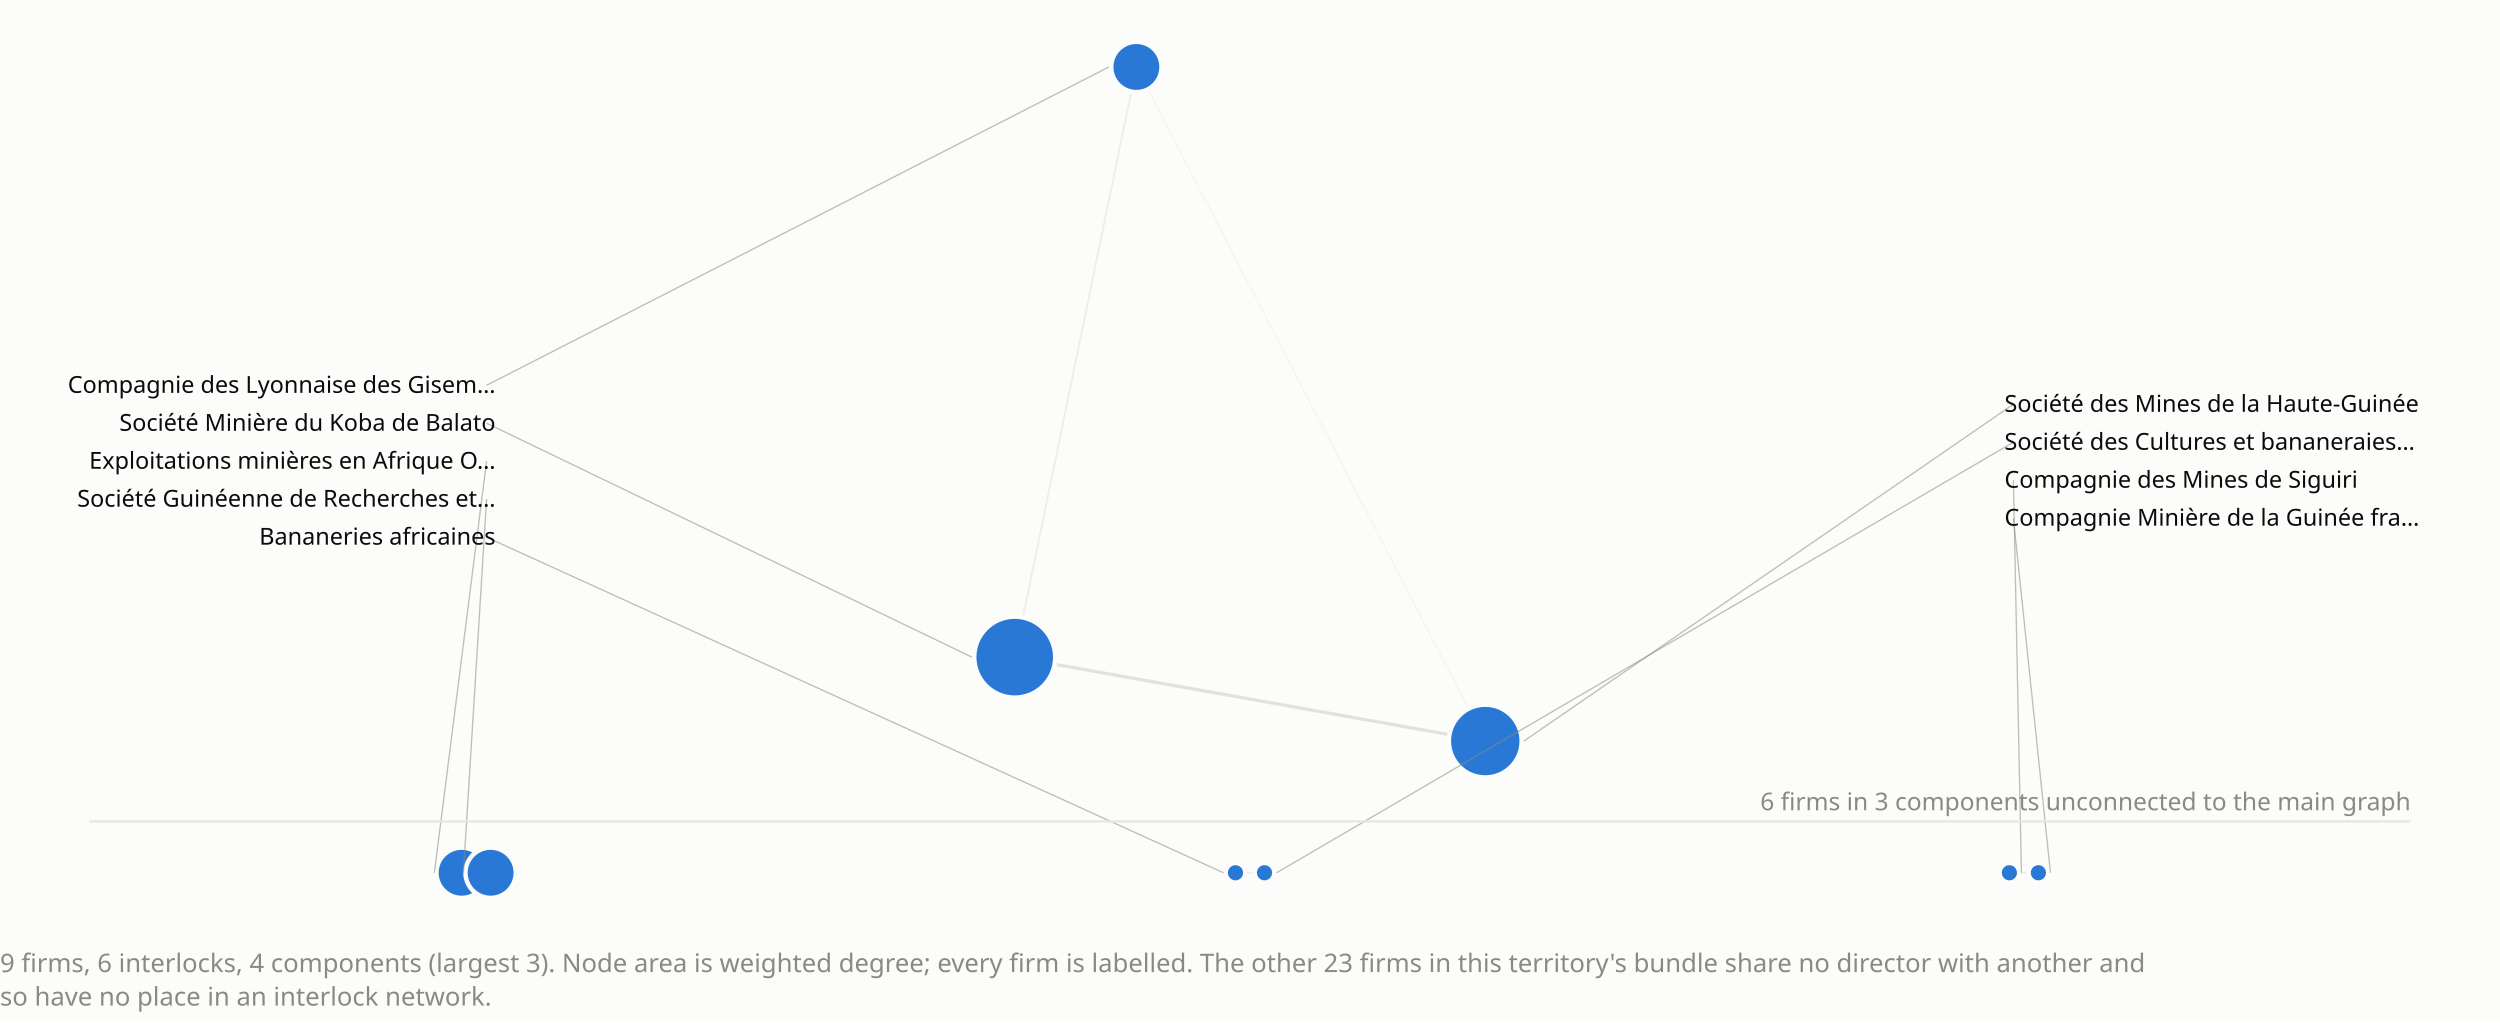
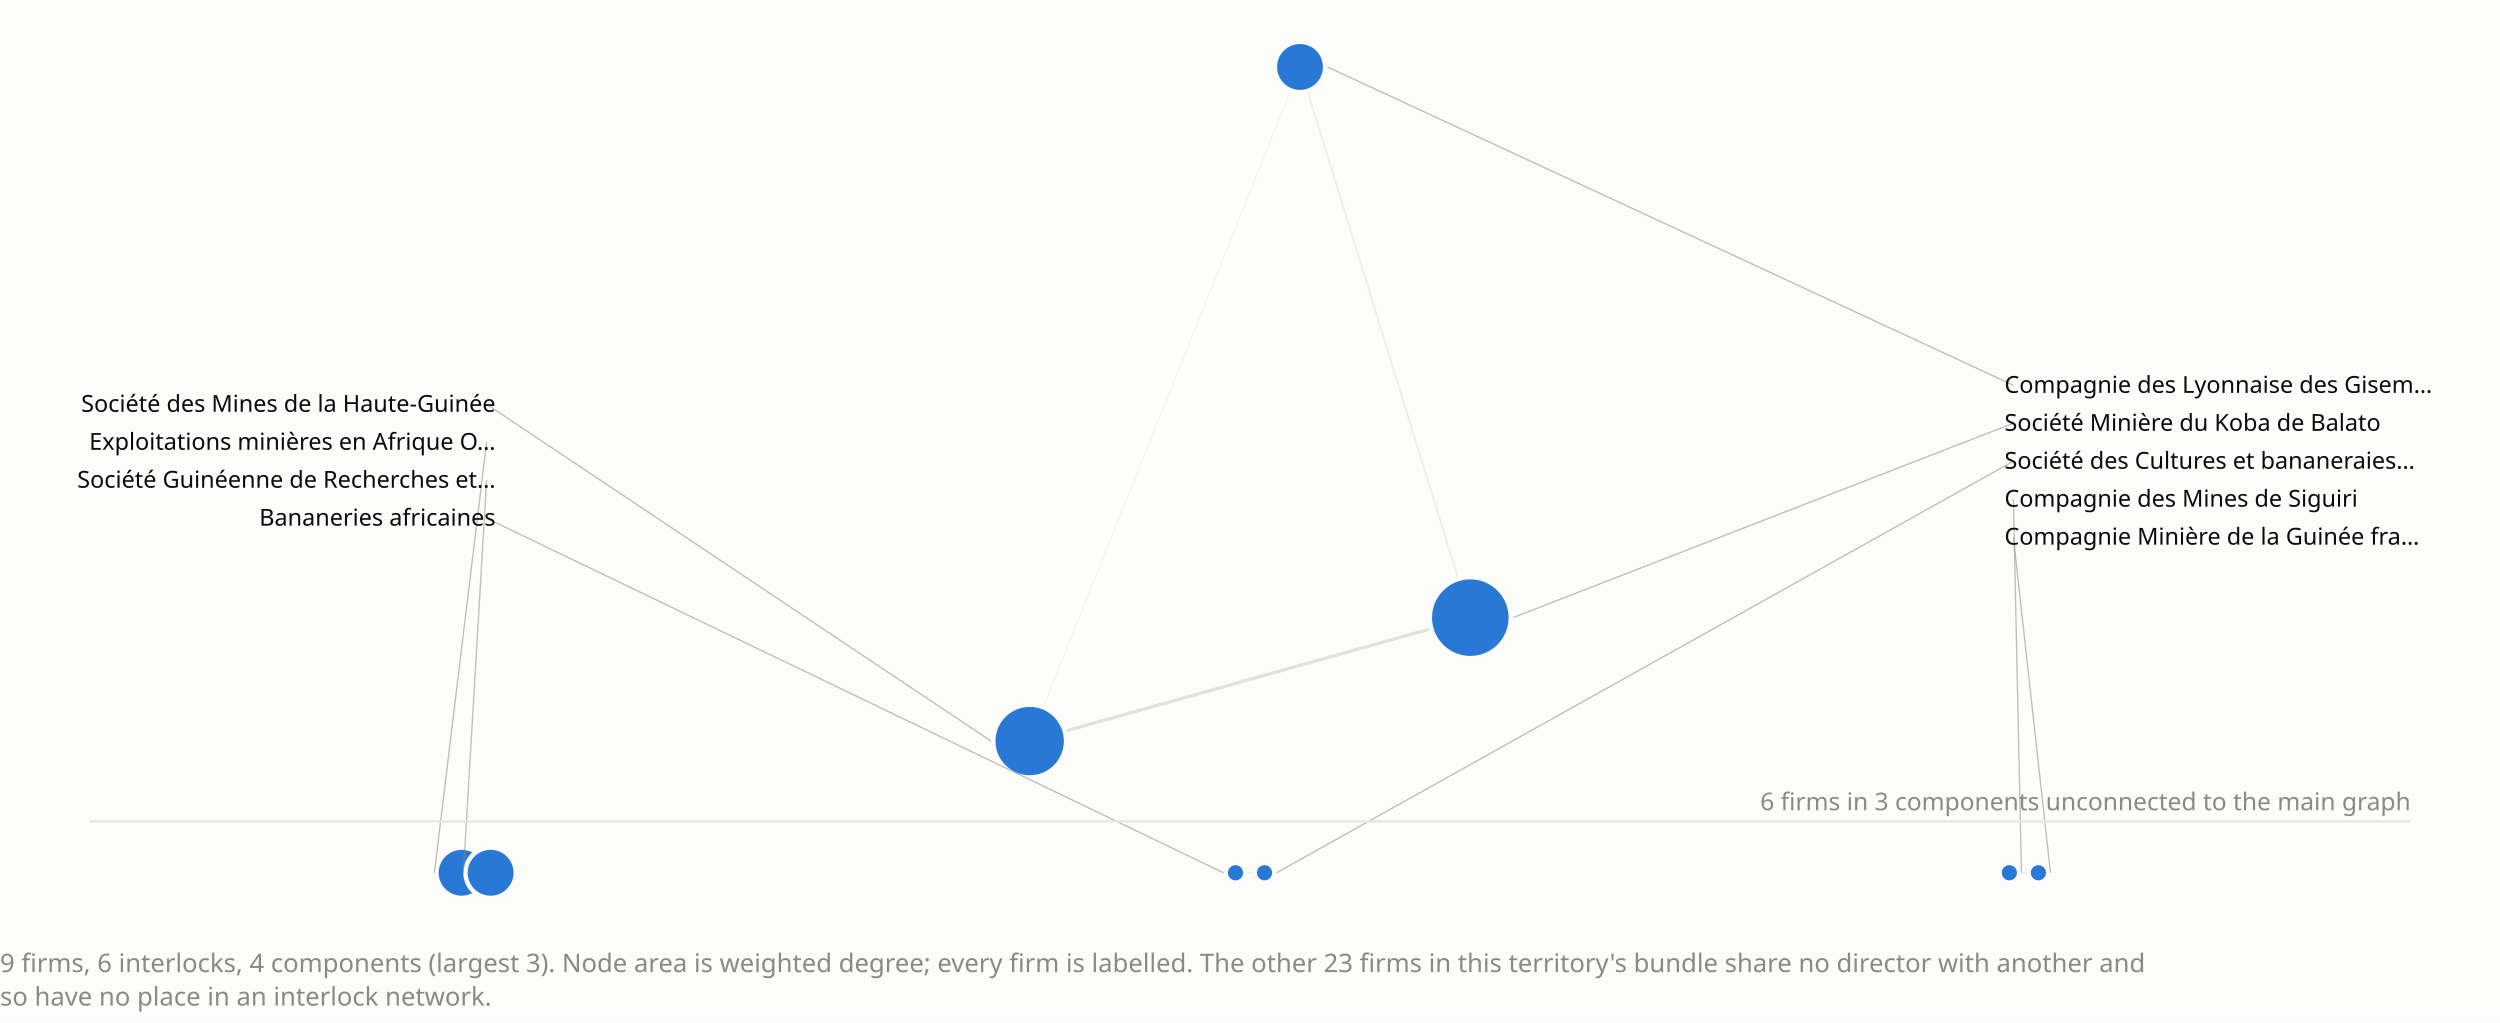
<svg xmlns="http://www.w3.org/2000/svg" viewBox="0 0 1120 458" width="1120" height="458" role="img" aria-label="Guinée Conakry interlock network">
  <rect width="1120" height="458" fill="#fcfcfb" />
  <g stroke="#c9c8c2" fill="none">
-     <path d="M665.4 332.0L454.6 294.4" stroke-width="1.44" stroke-opacity="0.520" />
-     <path d="M665.4 332.0L509.1 30.0" stroke-width="0.60" stroke-opacity="0.160" />
-     <path d="M454.6 294.4L509.1 30.0M553.5 391.0L566.5 391.0M900.2 391.0L913.2 391.0" stroke-width="0.88" stroke-opacity="0.280" />
+     <path d="M461.3 332.0L658.7 276.7" stroke-width="1.44" stroke-opacity="0.520" />
+     <path d="M461.3 332.0L582.4 30.0" stroke-width="0.60" stroke-opacity="0.160" />
+     <path d="M658.7 276.7L582.4 30.0M553.5 391.0L566.5 391.0M900.2 391.0L913.2 391.0" stroke-width="0.88" stroke-opacity="0.280" />
    <path d="M206.8 391.0L219.8 391.0" stroke-width="1.16" stroke-opacity="0.400" />
  </g>
  <g>
-     <circle class="nd" data-id="mineshauteguinee" cx="665.4" cy="332.0" r="16.31" fill="#2a78d6" stroke="#fcfcfb" stroke-width="2" />
-     <circle class="nd" data-id="minierekobabalato" cx="454.6" cy="294.4" r="18.15" fill="#2a78d6" stroke="#fcfcfb" stroke-width="2" />
+     <circle class="nd" data-id="mineshauteguinee" cx="461.3" cy="332.0" r="16.31" fill="#2a78d6" stroke="#fcfcfb" stroke-width="2" />
+     <circle class="nd" data-id="minierekobabalato" cx="658.7" cy="276.7" r="18.15" fill="#2a78d6" stroke="#fcfcfb" stroke-width="2" />
    <circle class="nd" data-id="exploitationsminieresafriqueoccidentale" cx="206.8" cy="391.0" r="11.27" fill="#2a78d6" stroke="#fcfcfb" stroke-width="2" />
    <circle class="nd" data-id="guineennerecherchesexploitationsminieres" cx="219.8" cy="391.0" r="11.27" fill="#2a78d6" stroke="#fcfcfb" stroke-width="2" />
    <circle class="nd" data-id="bananeriesafricaines" cx="553.5" cy="391.0" r="4.40" fill="#2a78d6" stroke="#fcfcfb" stroke-width="2" />
    <circle class="nd" data-id="culturesbananeraieskinsan" cx="566.5" cy="391.0" r="4.40" fill="#2a78d6" stroke="#fcfcfb" stroke-width="2" />
-     <circle class="nd" data-id="lyonnaisegisementsauriferesguinee" cx="509.1" cy="30.0" r="11.27" fill="#2a78d6" stroke="#fcfcfb" stroke-width="2" />
+     <circle class="nd" data-id="lyonnaisegisementsauriferesguinee" cx="582.4" cy="30.0" r="11.27" fill="#2a78d6" stroke="#fcfcfb" stroke-width="2" />
    <circle class="nd" data-id="minessiguiri" cx="900.2" cy="391.0" r="4.40" fill="#2a78d6" stroke="#fcfcfb" stroke-width="2" />
    <circle class="nd" data-id="miniereguinee" cx="913.2" cy="391.0" r="4.40" fill="#2a78d6" stroke="#fcfcfb" stroke-width="2" />
  </g>
-   <line x1="218.0" y1="172.6" x2="496.8" y2="30.0" stroke="#8a8983" stroke-width="0.6" stroke-opacity="0.55" />
-   <line x1="218.0" y1="189.6" x2="435.4" y2="294.4" stroke="#8a8983" stroke-width="0.6" stroke-opacity="0.55" />
-   <line x1="218.0" y1="206.6" x2="194.6" y2="391.0" stroke="#8a8983" stroke-width="0.6" stroke-opacity="0.55" />
-   <line x1="218.0" y1="223.6" x2="207.6" y2="391.0" stroke="#8a8983" stroke-width="0.6" stroke-opacity="0.55" />
-   <line x1="218.0" y1="240.7" x2="548.1" y2="391.0" stroke="#8a8983" stroke-width="0.6" stroke-opacity="0.55" />
-   <line x1="902.0" y1="181.1" x2="682.7" y2="332.0" stroke="#8a8983" stroke-width="0.6" stroke-opacity="0.55" />
-   <line x1="902.0" y1="198.1" x2="571.9" y2="391.0" stroke="#8a8983" stroke-width="0.6" stroke-opacity="0.55" />
-   <line x1="902.0" y1="215.1" x2="905.6" y2="391.0" stroke="#8a8983" stroke-width="0.6" stroke-opacity="0.55" />
-   <line x1="902.0" y1="232.2" x2="918.6" y2="391.0" stroke="#8a8983" stroke-width="0.6" stroke-opacity="0.55" />
+   <line x1="218.0" y1="181.1" x2="444.0" y2="332.0" stroke="#8a8983" stroke-width="0.6" stroke-opacity="0.55" />
+   <line x1="218.0" y1="198.1" x2="194.6" y2="391.0" stroke="#8a8983" stroke-width="0.6" stroke-opacity="0.55" />
+   <line x1="218.0" y1="215.1" x2="207.6" y2="391.0" stroke="#8a8983" stroke-width="0.6" stroke-opacity="0.55" />
+   <line x1="218.0" y1="232.2" x2="548.1" y2="391.0" stroke="#8a8983" stroke-width="0.6" stroke-opacity="0.55" />
+   <line x1="902.0" y1="172.6" x2="594.7" y2="30.0" stroke="#8a8983" stroke-width="0.6" stroke-opacity="0.55" />
+   <line x1="902.0" y1="189.6" x2="677.8" y2="276.7" stroke="#8a8983" stroke-width="0.6" stroke-opacity="0.55" />
+   <line x1="902.0" y1="206.6" x2="571.9" y2="391.0" stroke="#8a8983" stroke-width="0.6" stroke-opacity="0.55" />
+   <line x1="902.0" y1="223.6" x2="905.6" y2="391.0" stroke="#8a8983" stroke-width="0.6" stroke-opacity="0.55" />
+   <line x1="902.0" y1="240.7" x2="918.6" y2="391.0" stroke="#8a8983" stroke-width="0.6" stroke-opacity="0.55" />
  <g font-size="10.5" font-family="ui-sans-serif,system-ui,sans-serif" fill="#0b0b0b">
-     <text x="222.0" y="176.0" text-anchor="end">Compagnie des Lyonnaise des Gisem…</text>
-     <text x="222.0" y="193.0" text-anchor="end">Société Minière du Koba de Balato</text>
-     <text x="222.0" y="210.0" text-anchor="end">Exploitations minières en Afrique O…</text>
-     <text x="222.0" y="227.0" text-anchor="end">Société Guinéenne de Recherches et…</text>
-     <text x="222.0" y="244.0" text-anchor="end">Bananeries africaines</text>
-     <text x="898.0" y="184.5" text-anchor="start">Société des Mines de la Haute-Guinée</text>
-     <text x="898.0" y="201.5" text-anchor="start">Société des Cultures et bananeraies…</text>
-     <text x="898.0" y="218.5" text-anchor="start">Compagnie des Mines de Siguiri</text>
-     <text x="898.0" y="235.5" text-anchor="start">Compagnie Minière de la Guinée fra…</text>
+     <text x="222.0" y="184.5" text-anchor="end">Société des Mines de la Haute-Guinée</text>
+     <text x="222.0" y="201.5" text-anchor="end">Exploitations minières en Afrique O…</text>
+     <text x="222.0" y="218.5" text-anchor="end">Société Guinéenne de Recherches et…</text>
+     <text x="222.0" y="235.5" text-anchor="end">Bananeries africaines</text>
+     <text x="898.0" y="176.0" text-anchor="start">Compagnie des Lyonnaise des Gisem…</text>
+     <text x="898.0" y="193.0" text-anchor="start">Société Minière du Koba de Balato</text>
+     <text x="898.0" y="210.0" text-anchor="start">Société des Cultures et bananeraies…</text>
+     <text x="898.0" y="227.0" text-anchor="start">Compagnie des Mines de Siguiri</text>
+     <text x="898.0" y="244.0" text-anchor="start">Compagnie Minière de la Guinée fra…</text>
  </g>
  <line x1="40" y1="368" x2="1080" y2="368" stroke="#e6e5e1" stroke-width="1" />
  <text x="1080" y="363" text-anchor="end" font-size="11" font-family="ui-sans-serif,system-ui,sans-serif" fill="#8a8983">6 firms in 3 components unconnected to the main graph</text>
  <g font-size="11.5" font-family="ui-sans-serif,system-ui,sans-serif" fill="#8a8983">
    <text x="0" y="435.5">9 firms, 6 interlocks, 4 components (largest 3). Node area is weighted degree; every firm is labelled. The other 23 firms in this territory's bundle share no director with another and</text>
    <text x="0" y="450.5">so have no place in an interlock network.</text>
  </g>
</svg>
